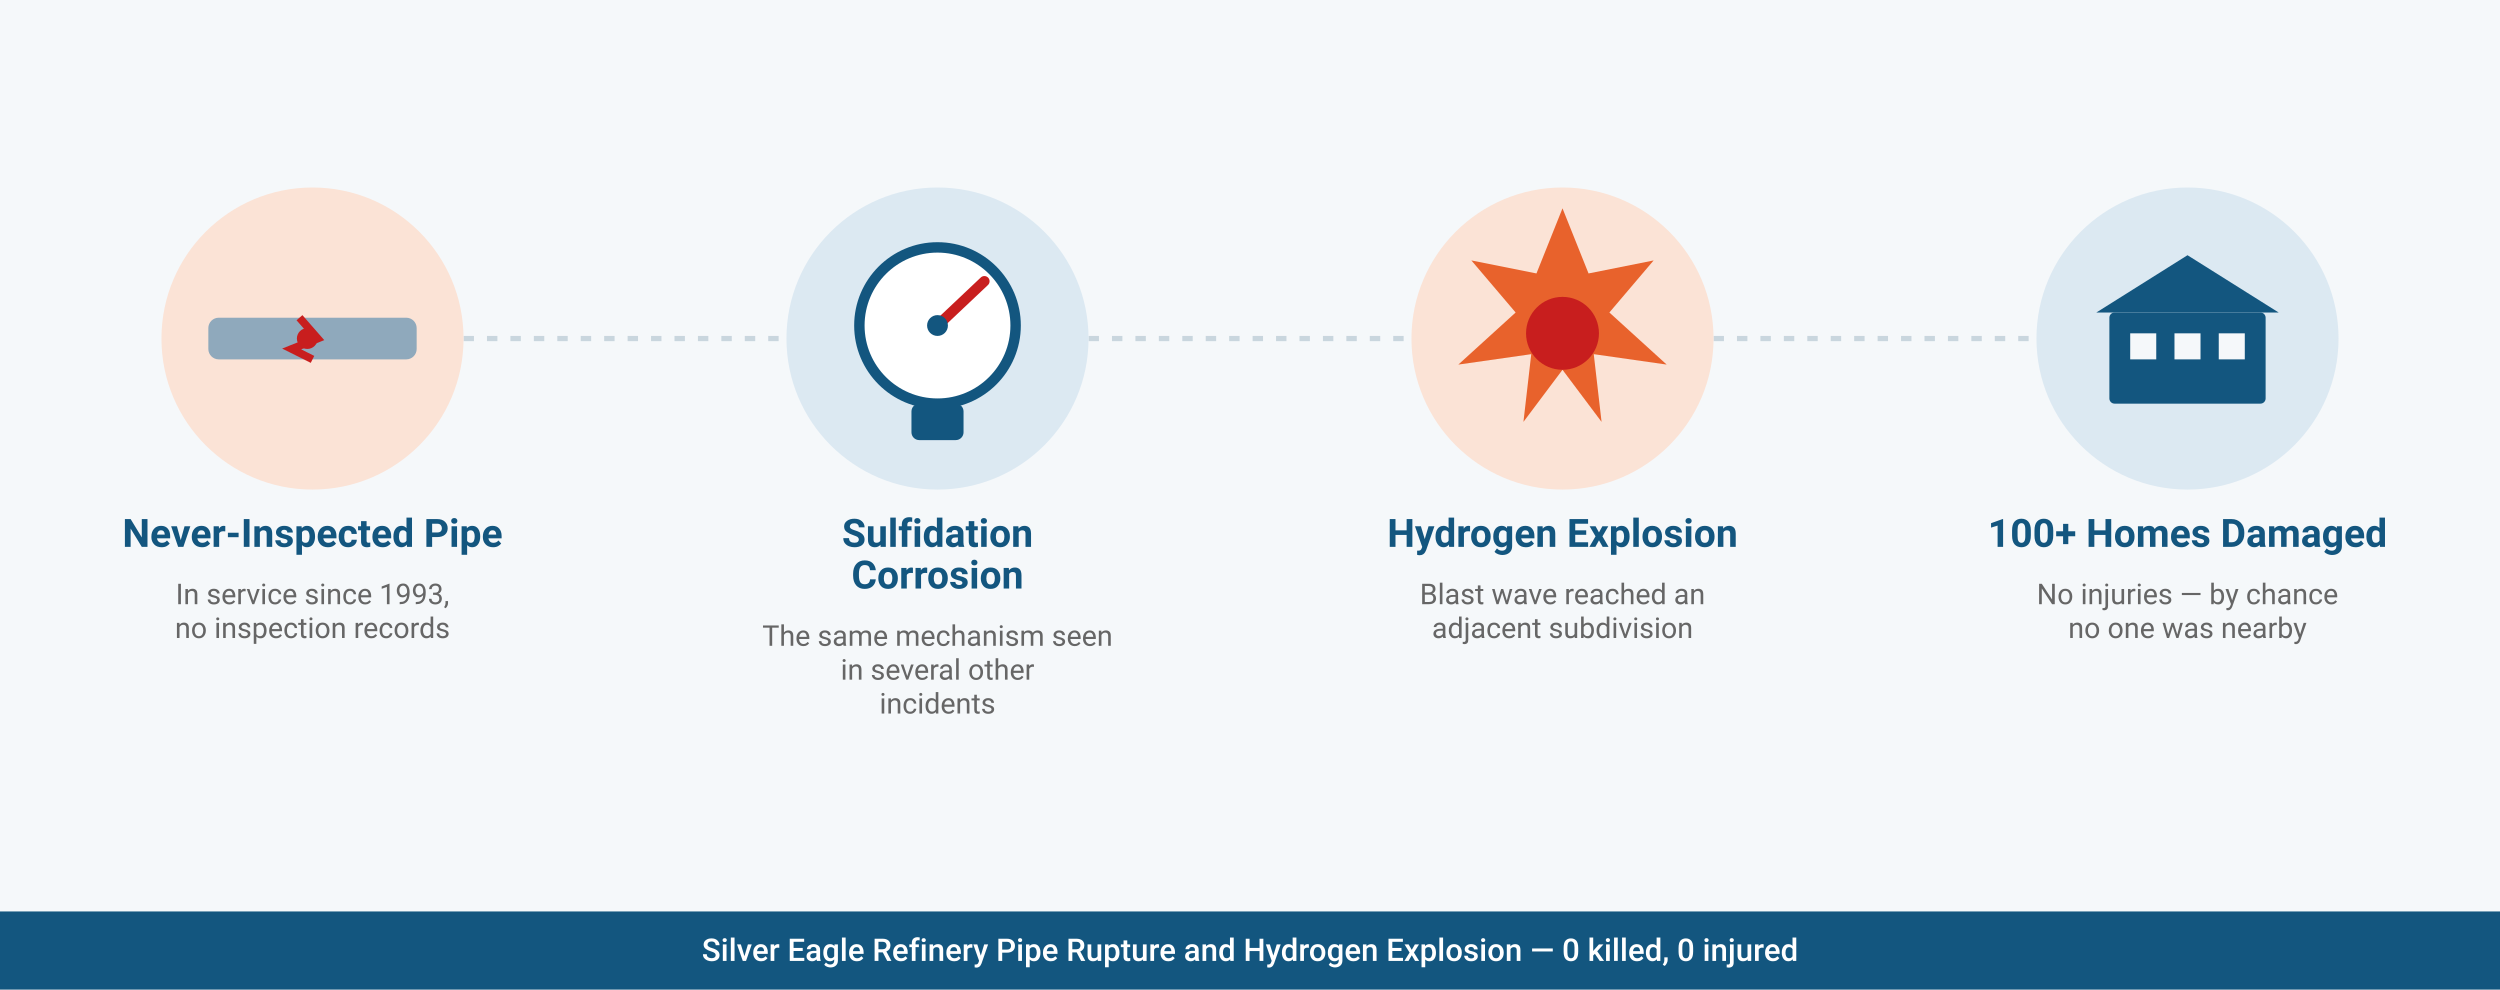
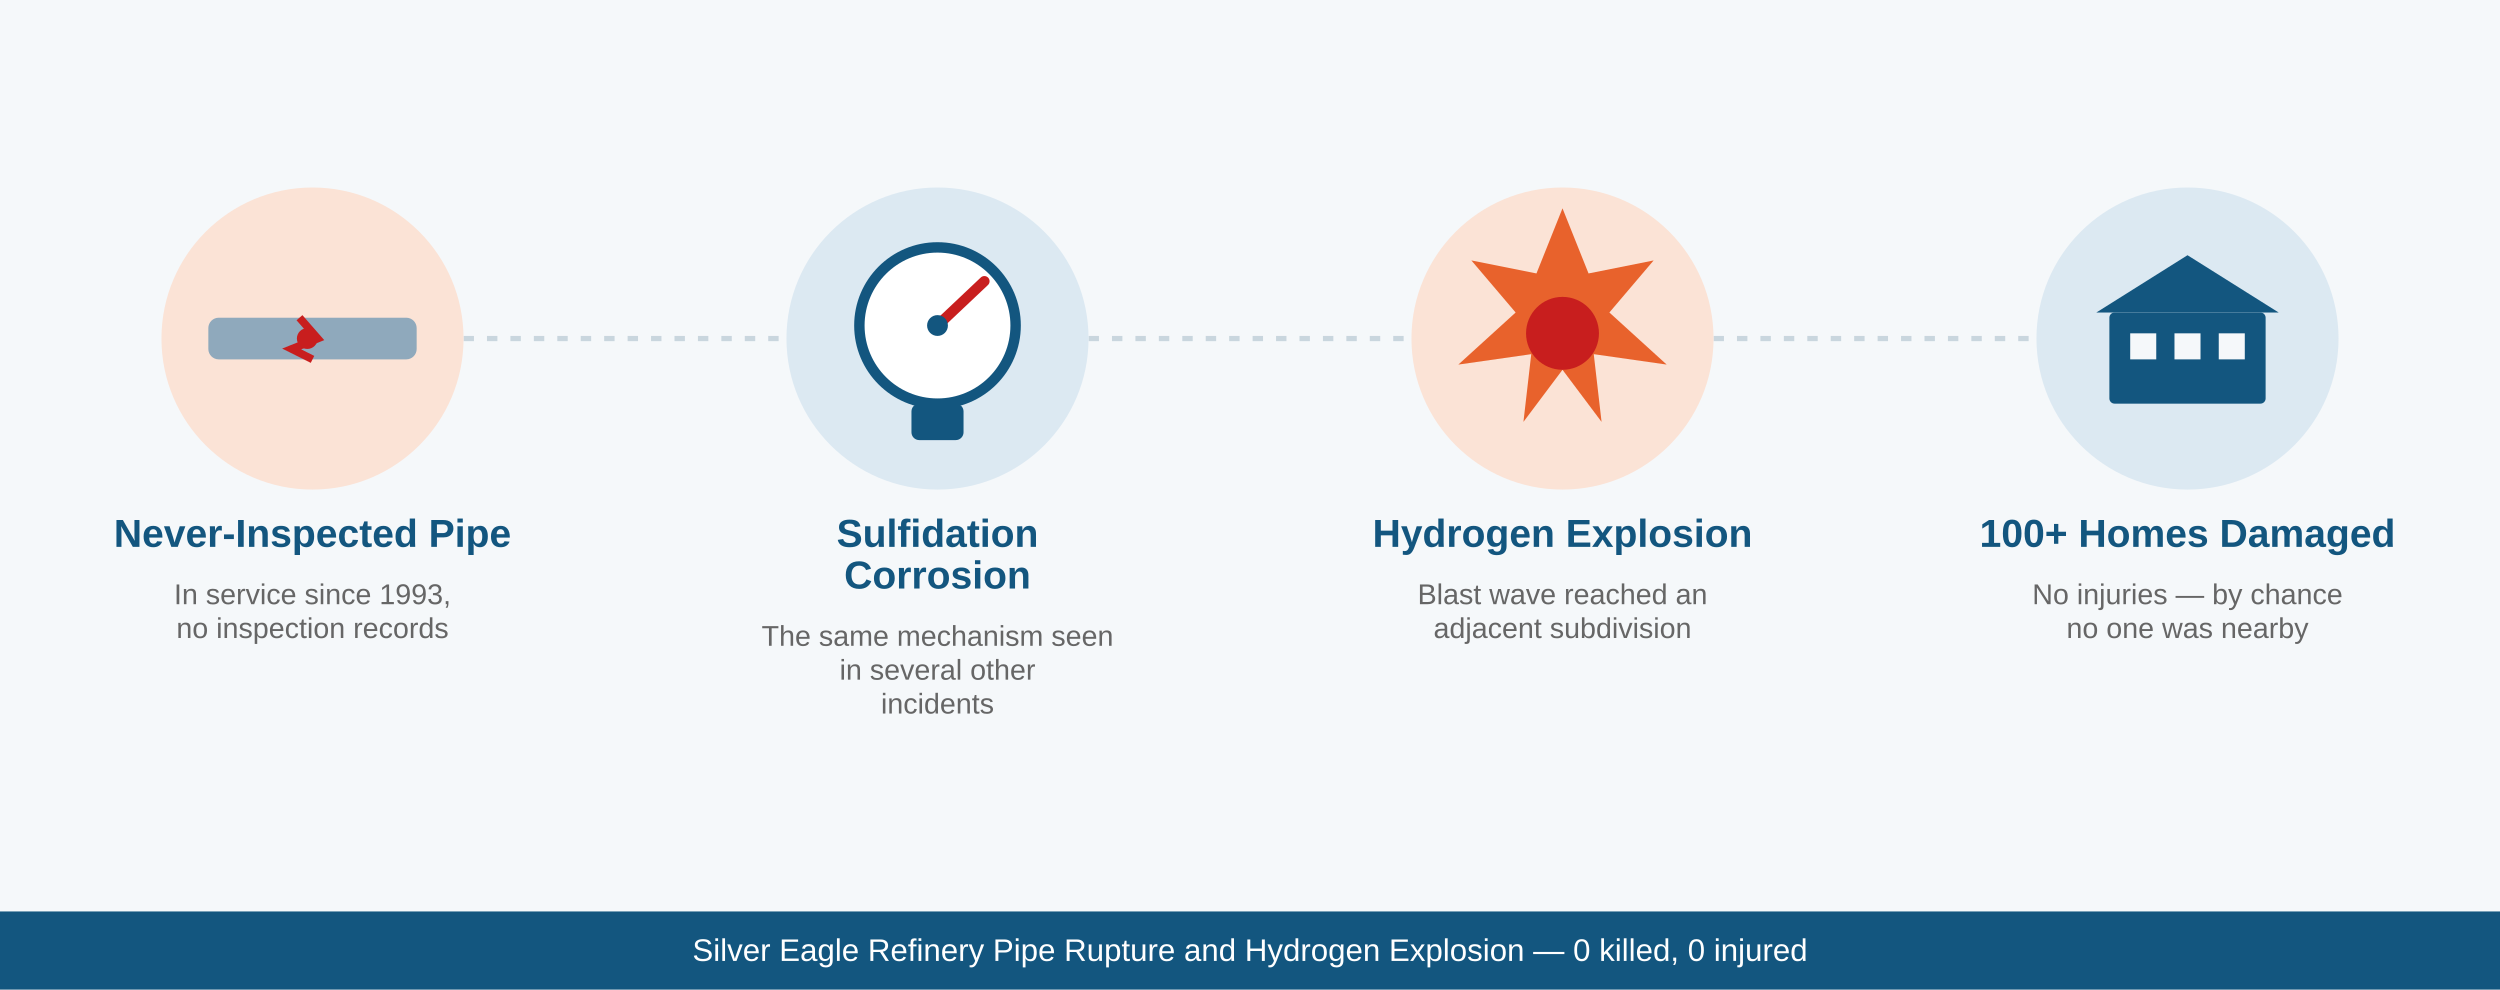
- <svg xmlns="http://www.w3.org/2000/svg" viewBox="0 0 960 380" font-family="-apple-system, 'Segoe UI', Roboto, Arial, sans-serif">
+ <svg xmlns="http://www.w3.org/2000/svg" viewBox="0 0 960 380" font-family="Arial, sans-serif">
  <defs>
    <style>
-       .label { font-family: -apple-system, 'Segoe UI', Roboto, Arial, sans-serif; font-weight: 700; font-size: 15px; fill: #13567F; }
-       .sublabel { font-family: -apple-system, 'Segoe UI', Roboto, Arial, sans-serif; font-size: 11px; fill: #666; }
+       .label { font-family: Arial, sans-serif; font-weight: 700; font-size: 15px; fill: #13567F; }
+       .sublabel { font-family: Arial, sans-serif; font-size: 11px; fill: #666; }
      .arrow { stroke: #C9D6DE; stroke-width: 2; fill: none; }
    </style>
  </defs>
  <rect width="960" height="380" fill="#F5F8FA" />
  <line x1="178" y1="130" x2="302" y2="130" class="arrow" stroke-dasharray="4 5" />
  <line x1="418" y1="130" x2="542" y2="130" class="arrow" stroke-dasharray="4 5" />
  <line x1="658" y1="130" x2="782" y2="130" class="arrow" stroke-dasharray="4 5" />
  <g transform="translate(60,50)">
    <circle cx="60" cy="80" r="58" fill="#FBE3D6" />
    <rect x="20" y="72" width="80" height="16" rx="4" fill="#8FA9BC" />
    <path d="M55,72 L62,80 L52,84 L60,88" stroke="#C81E1E" stroke-width="3" fill="none" />
    <circle cx="58" cy="80" r="4" fill="#C81E1E" />
    <text x="60" y="160" text-anchor="middle" class="label">Never-Inspected Pipe</text>
    <text x="60" y="182" text-anchor="middle" class="sublabel">In service since 1993,</text>
    <text x="60" y="195" text-anchor="middle" class="sublabel">no inspection records</text>
  </g>
  <g transform="translate(300,50)">
    <circle cx="60" cy="80" r="58" fill="#DCE9F2" />
    <circle cx="60" cy="75" r="30" fill="#fff" stroke="#13567F" stroke-width="4" />
    <line x1="60" y1="75" x2="78" y2="58" stroke="#C81E1E" stroke-width="4" stroke-linecap="round" />
    <circle cx="60" cy="75" r="4" fill="#13567F" />
    <rect x="50" y="105" width="20" height="14" rx="3" fill="#13567F" />
    <text x="60" y="160" text-anchor="middle" class="label">Sulfidation</text>
    <text x="60" y="176" text-anchor="middle" class="label">Corrosion</text>
    <text x="60" y="198" text-anchor="middle" class="sublabel">The same mechanism seen</text>
    <text x="60" y="211" text-anchor="middle" class="sublabel">in several other</text>
    <text x="60" y="224" text-anchor="middle" class="sublabel">incidents</text>
  </g>
  <g transform="translate(540,50)">
    <circle cx="60" cy="80" r="58" fill="#FBE3D6" />
    <path d="M60,30 L70,55 L95,50 L78,70 L100,90 L72,86 L75,112 L60,92 L45,112 L48,86 L20,90 L42,70 L25,50 L50,55 Z" fill="#E8622C" />
    <circle cx="60" cy="78" r="14" fill="#C81E1E" />
    <text x="60" y="160" text-anchor="middle" class="label">Hydrogen Explosion</text>
    <text x="60" y="182" text-anchor="middle" class="sublabel">Blast wave reached an</text>
    <text x="60" y="195" text-anchor="middle" class="sublabel">adjacent subdivision</text>
  </g>
  <g transform="translate(780,50)">
    <circle cx="60" cy="80" r="58" fill="#DCE9F2" />
    <rect x="30" y="70" width="60" height="35" rx="2" fill="#13567F" />
    <rect x="38" y="78" width="10" height="10" fill="#F5F8FA" />
    <rect x="55" y="78" width="10" height="10" fill="#F5F8FA" />
    <rect x="72" y="78" width="10" height="10" fill="#F5F8FA" />
    <path d="M25,70 L60,48 L95,70 Z" fill="#13567F" />
    <text x="60" y="160" text-anchor="middle" class="label">100+ Homes Damaged</text>
    <text x="60" y="182" text-anchor="middle" class="sublabel">No injuries — by chance</text>
    <text x="60" y="195" text-anchor="middle" class="sublabel">no one was nearby</text>
  </g>
  <rect x="0" y="350" width="960" height="30" fill="#13567F" />
-   <text x="480" y="369" text-anchor="middle" fill="#fff" font-size="12" font-family="-apple-system, 'Segoe UI', Roboto, Arial, sans-serif" font-weight="500">Silver Eagle Refinery Pipe Rupture and Hydrogen Explosion — 0 killed, 0 injured</text>
+   <text x="480" y="369" text-anchor="middle" fill="#fff" font-size="12" font-family="Arial, sans-serif" font-weight="500">Silver Eagle Refinery Pipe Rupture and Hydrogen Explosion — 0 killed, 0 injured</text>
</svg>
